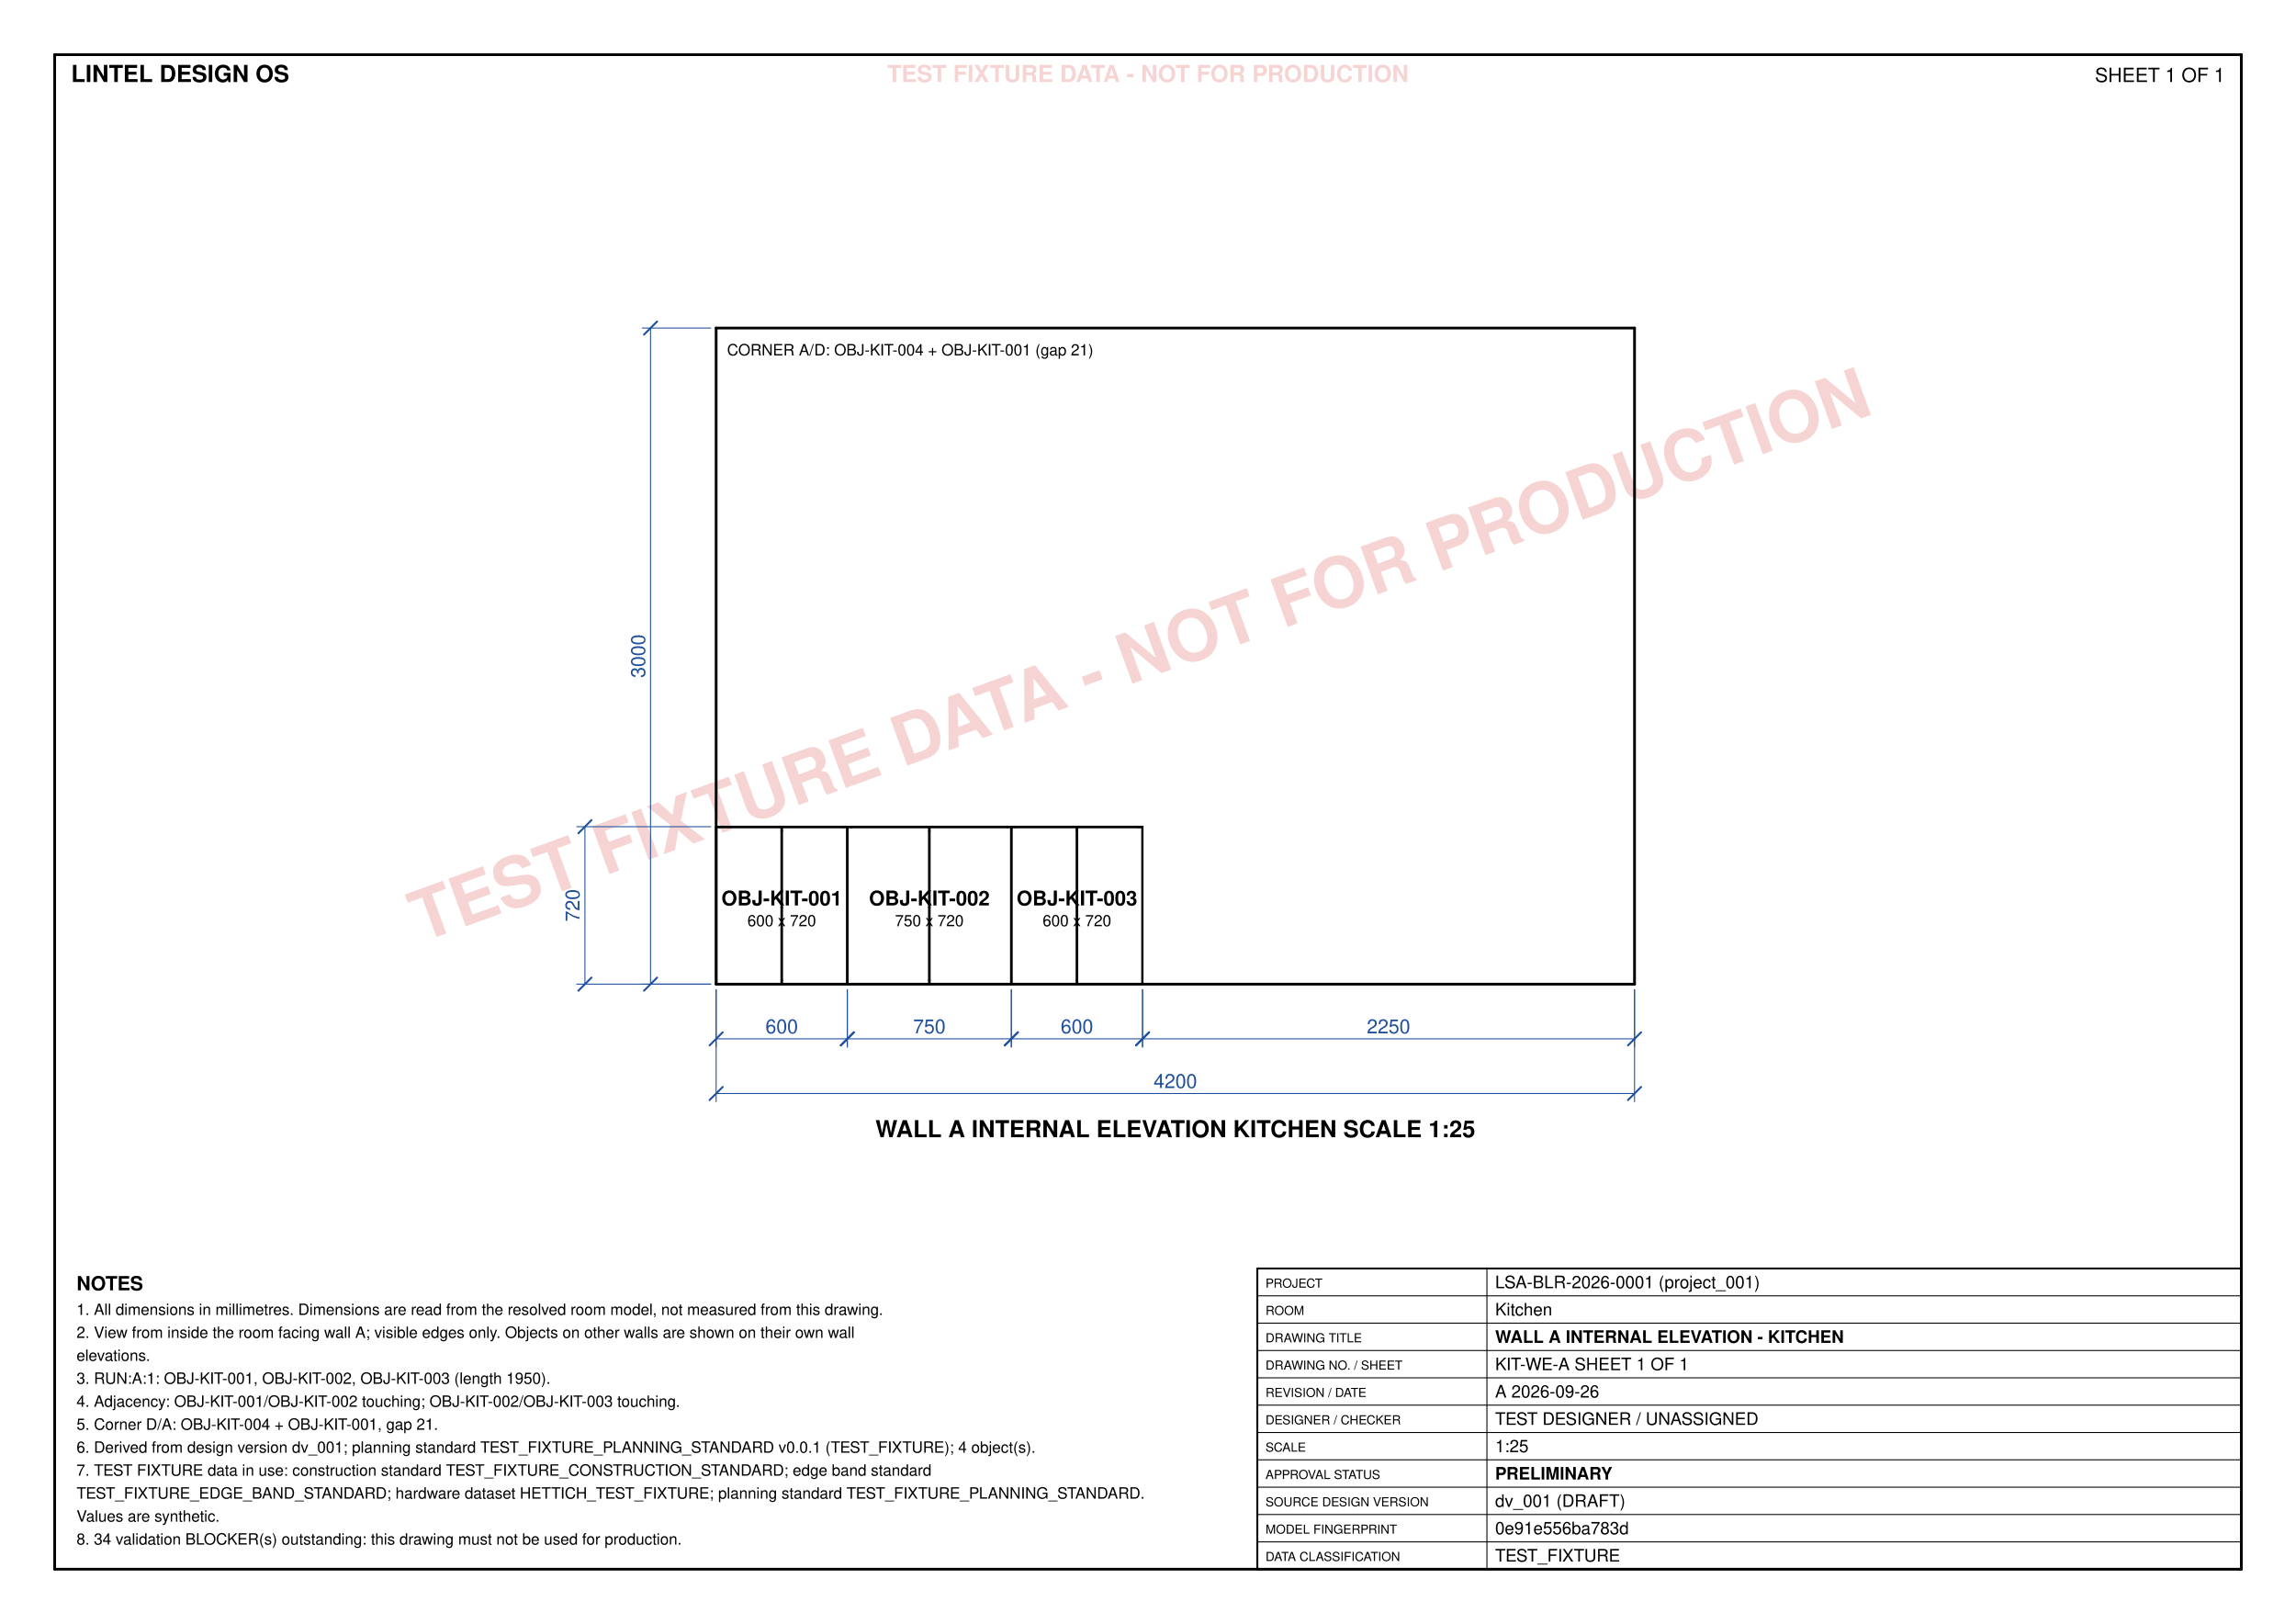
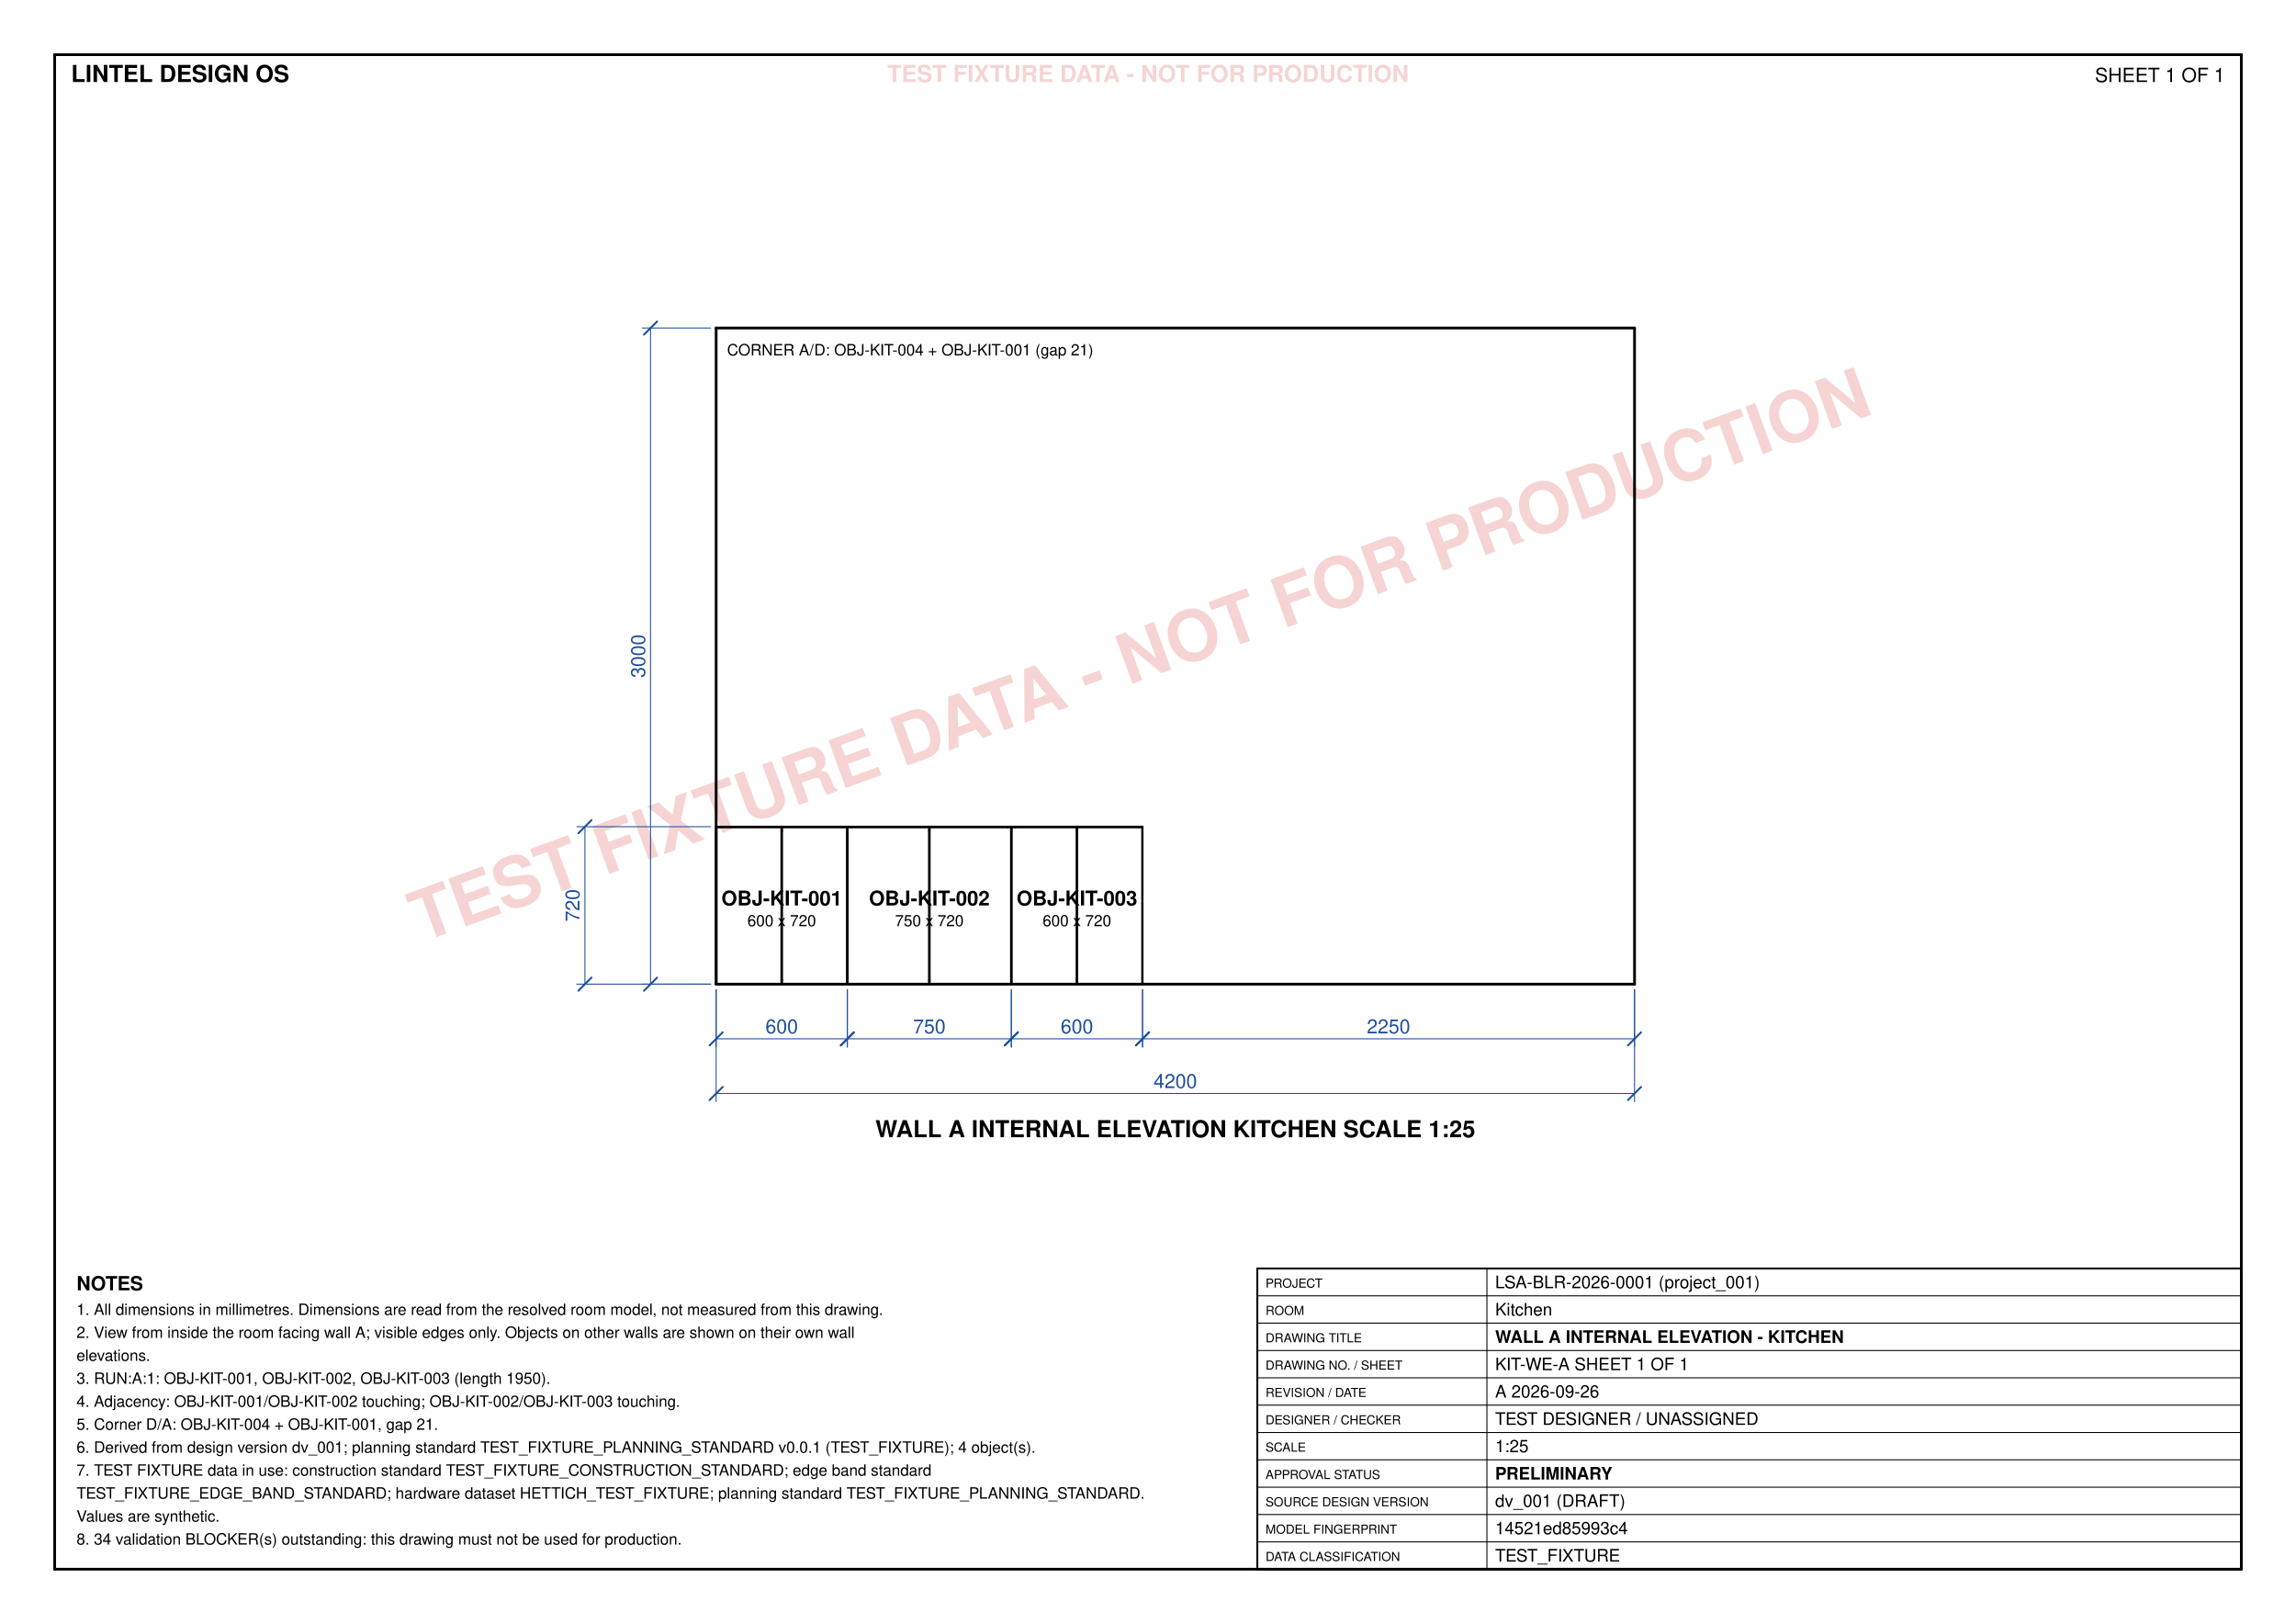
- <svg xmlns="http://www.w3.org/2000/svg" width="420mm" height="297mm" viewBox="0 0 420 297" data-drawing-id="DRW:dv_001:room_001:WALL_INTERNAL_ELEVATION:A:KIT-WE-A:RA" data-drawing-type="WALL_INTERNAL_ELEVATION" data-status="PRELIMINARY" data-design-version="dv_001" data-model-fingerprint="0e91e556ba783d" data-classification="TEST_FIXTURE" data-content-hash="1680a04062caa3" data-sheet="1/1" data-room-id="room_001" data-objects="obj_001,obj_002,obj_003">
+ <svg xmlns="http://www.w3.org/2000/svg" width="420mm" height="297mm" viewBox="0 0 420 297" data-drawing-id="DRW:dv_001:room_001:WALL_INTERNAL_ELEVATION:A:KIT-WE-A:RA" data-drawing-type="WALL_INTERNAL_ELEVATION" data-status="PRELIMINARY" data-design-version="dv_001" data-model-fingerprint="14521ed85993c4" data-classification="TEST_FIXTURE" data-content-hash="1a3d0a7e150a16" data-sheet="1/1" data-room-id="room_001" data-objects="obj_001,obj_002,obj_003">
  <rect x="0" y="0" width="420" height="297" fill="#ffffff" />
  <g id="WATERMARK" fill="#d9534f" stroke="#d9534f" opacity="0.25" font-family="Helvetica, Arial, sans-serif" stroke-linecap="round">
    <text stroke="none" x="210" y="124" font-size="12.714" text-anchor="middle" font-weight="bold" transform="rotate(-20 210 124)">TEST FIXTURE DATA - NOT FOR PRODUCTION</text>
    <text stroke="none" x="210" y="15" font-size="4.286" text-anchor="middle" font-weight="bold">TEST FIXTURE DATA - NOT FOR PRODUCTION</text>
  </g>
  <g id="BORDER" fill="#000000" stroke="#000000" font-family="Helvetica, Arial, sans-serif" stroke-linecap="round">
    <line fill="none" x1="10" y1="10" x2="410" y2="10" stroke-width="0.5" />
    <line fill="none" x1="410" y1="10" x2="410" y2="287" stroke-width="0.5" />
    <line fill="none" x1="410" y1="287" x2="10" y2="287" stroke-width="0.5" />
    <line fill="none" x1="10" y1="287" x2="10" y2="10" stroke-width="0.5" />
    <text stroke="none" x="13" y="15" font-size="4.286" text-anchor="start" font-weight="bold">LINTEL DESIGN OS</text>
    <text stroke="none" x="407" y="15" font-size="3.571" text-anchor="end">SHEET 1 OF 1</text>
  </g>
  <g id="VISIBLE" fill="#000000" stroke="#000000" font-family="Helvetica, Arial, sans-serif" stroke-linecap="round">
    <line fill="none" x1="131" y1="180" x2="299" y2="180" stroke-width="0.5" />
    <line fill="none" x1="131" y1="60" x2="299" y2="60" stroke-width="0.5" />
    <line fill="none" x1="131" y1="180" x2="131" y2="60" stroke-width="0.5" />
    <line fill="none" x1="299" y1="180" x2="299" y2="60" stroke-width="0.5" />
    <line fill="none" x1="131" y1="180" x2="209" y2="180" stroke-width="0.35" />
    <line fill="none" x1="142.94" y1="179.28" x2="143.06" y2="179.28" stroke-width="0.35" />
    <line fill="none" x1="169.94" y1="179.28" x2="170.06" y2="179.28" stroke-width="0.35" />
    <line fill="none" x1="196.94" y1="179.28" x2="197.06" y2="179.28" stroke-width="0.35" />
    <line fill="none" x1="142.94" y1="165.96" x2="143.06" y2="165.96" stroke-width="0.35" />
    <line fill="none" x1="169.94" y1="165.96" x2="170.06" y2="165.96" stroke-width="0.35" />
    <line fill="none" x1="196.94" y1="165.96" x2="197.06" y2="165.96" stroke-width="0.35" />
    <line fill="none" x1="142.94" y1="165.24" x2="143.06" y2="165.24" stroke-width="0.35" />
    <line fill="none" x1="169.94" y1="165.24" x2="170.06" y2="165.24" stroke-width="0.35" />
    <line fill="none" x1="196.94" y1="165.24" x2="197.06" y2="165.24" stroke-width="0.35" />
    <line fill="none" x1="142.94" y1="151.92" x2="143.06" y2="151.92" stroke-width="0.35" />
    <line fill="none" x1="169.94" y1="151.92" x2="170.06" y2="151.92" stroke-width="0.35" />
    <line fill="none" x1="196.94" y1="151.92" x2="197.06" y2="151.92" stroke-width="0.35" />
    <line fill="none" x1="131.06" y1="151.32" x2="142.94" y2="151.32" stroke-width="0.35" />
    <line fill="none" x1="143.06" y1="151.32" x2="154.94" y2="151.32" stroke-width="0.35" />
    <line fill="none" x1="155.06" y1="151.32" x2="169.94" y2="151.32" stroke-width="0.35" />
    <line fill="none" x1="170.06" y1="151.32" x2="184.94" y2="151.32" stroke-width="0.35" />
    <line fill="none" x1="185.06" y1="151.32" x2="196.94" y2="151.32" stroke-width="0.35" />
    <line fill="none" x1="197.06" y1="151.32" x2="208.94" y2="151.32" stroke-width="0.35" />
    <line fill="none" x1="131" y1="151.2" x2="209" y2="151.2" stroke-width="0.35" />
    <line fill="none" x1="131" y1="180" x2="131" y2="151.2" stroke-width="0.35" />
    <line fill="none" x1="131.06" y1="180" x2="131.06" y2="151.32" stroke-width="0.35" />
    <line fill="none" x1="131.72" y1="151.32" x2="131.72" y2="151.2" stroke-width="0.35" />
    <line fill="none" x1="142.94" y1="180" x2="142.94" y2="151.32" stroke-width="0.35" />
    <line fill="none" x1="143.06" y1="180" x2="143.06" y2="151.32" stroke-width="0.35" />
    <line fill="none" x1="154.28" y1="151.32" x2="154.28" y2="151.2" stroke-width="0.35" />
    <line fill="none" x1="154.94" y1="180" x2="154.94" y2="151.32" stroke-width="0.35" />
    <line fill="none" x1="155" y1="180" x2="155" y2="151.2" stroke-width="0.35" />
    <line fill="none" x1="155.06" y1="180" x2="155.06" y2="151.32" stroke-width="0.35" />
    <line fill="none" x1="155.72" y1="151.32" x2="155.72" y2="151.2" stroke-width="0.35" />
    <line fill="none" x1="169.94" y1="180" x2="169.94" y2="151.32" stroke-width="0.35" />
    <line fill="none" x1="170.06" y1="180" x2="170.06" y2="151.32" stroke-width="0.35" />
    <line fill="none" x1="184.28" y1="151.32" x2="184.28" y2="151.2" stroke-width="0.35" />
    <line fill="none" x1="184.94" y1="180" x2="184.94" y2="151.32" stroke-width="0.35" />
    <line fill="none" x1="185" y1="180" x2="185" y2="151.2" stroke-width="0.35" />
    <line fill="none" x1="185.06" y1="180" x2="185.06" y2="151.32" stroke-width="0.35" />
    <line fill="none" x1="185.72" y1="151.32" x2="185.72" y2="151.2" stroke-width="0.35" />
    <line fill="none" x1="196.94" y1="180" x2="196.94" y2="151.32" stroke-width="0.35" />
    <line fill="none" x1="197.06" y1="180" x2="197.06" y2="151.32" stroke-width="0.35" />
    <line fill="none" x1="208.28" y1="151.32" x2="208.28" y2="151.2" stroke-width="0.35" />
    <line fill="none" x1="208.94" y1="180" x2="208.94" y2="151.32" stroke-width="0.35" />
    <line fill="none" x1="209" y1="180" x2="209" y2="151.2" stroke-width="0.35" />
  </g>
  <g id="DIMENSION" fill="#1f4e9c" stroke="#1f4e9c" font-family="Helvetica, Arial, sans-serif" stroke-linecap="round">
    <line fill="none" x1="131" y1="181" x2="131" y2="191.5" stroke-width="0.18" />
    <line fill="none" x1="129.8" y1="191.2" x2="132.2" y2="188.8" stroke-width="0.35" />
    <line fill="none" x1="155" y1="181" x2="155" y2="191.5" stroke-width="0.18" />
    <line fill="none" x1="153.8" y1="191.2" x2="156.2" y2="188.8" stroke-width="0.35" />
    <line fill="none" x1="131" y1="190" x2="155" y2="190" stroke-width="0.18" />
    <text stroke="none" x="143" y="189" font-size="3.571" text-anchor="middle">600</text>
    <line fill="none" x1="155" y1="181" x2="155" y2="191.5" stroke-width="0.18" />
    <line fill="none" x1="153.8" y1="191.2" x2="156.2" y2="188.8" stroke-width="0.35" />
    <line fill="none" x1="185" y1="181" x2="185" y2="191.5" stroke-width="0.18" />
    <line fill="none" x1="183.8" y1="191.2" x2="186.2" y2="188.8" stroke-width="0.35" />
    <line fill="none" x1="155" y1="190" x2="185" y2="190" stroke-width="0.18" />
    <text stroke="none" x="170" y="189" font-size="3.571" text-anchor="middle">750</text>
    <line fill="none" x1="185" y1="181" x2="185" y2="191.5" stroke-width="0.18" />
    <line fill="none" x1="183.8" y1="191.2" x2="186.2" y2="188.8" stroke-width="0.35" />
    <line fill="none" x1="209" y1="181" x2="209" y2="191.5" stroke-width="0.18" />
    <line fill="none" x1="207.8" y1="191.2" x2="210.2" y2="188.8" stroke-width="0.35" />
    <line fill="none" x1="185" y1="190" x2="209" y2="190" stroke-width="0.18" />
    <text stroke="none" x="197" y="189" font-size="3.571" text-anchor="middle">600</text>
    <line fill="none" x1="209" y1="181" x2="209" y2="191.5" stroke-width="0.18" />
    <line fill="none" x1="207.8" y1="191.2" x2="210.2" y2="188.8" stroke-width="0.35" />
    <line fill="none" x1="299" y1="181" x2="299" y2="191.5" stroke-width="0.18" />
    <line fill="none" x1="297.8" y1="191.2" x2="300.2" y2="188.8" stroke-width="0.35" />
    <line fill="none" x1="209" y1="190" x2="299" y2="190" stroke-width="0.18" />
    <text stroke="none" x="254" y="189" font-size="3.571" text-anchor="middle">2250</text>
    <line fill="none" x1="131" y1="181" x2="131" y2="201.5" stroke-width="0.18" />
    <line fill="none" x1="129.8" y1="201.2" x2="132.2" y2="198.8" stroke-width="0.35" />
    <line fill="none" x1="299" y1="181" x2="299" y2="201.5" stroke-width="0.18" />
    <line fill="none" x1="297.8" y1="201.2" x2="300.2" y2="198.8" stroke-width="0.35" />
    <line fill="none" x1="131" y1="200" x2="299" y2="200" stroke-width="0.18" />
    <text stroke="none" x="215" y="199" font-size="3.571" text-anchor="middle">4200</text>
    <line fill="none" x1="130" y1="180" x2="117.5" y2="180" stroke-width="0.18" />
    <line fill="none" x1="117.8" y1="181.2" x2="120.2" y2="178.8" stroke-width="0.35" />
    <line fill="none" x1="130" y1="60" x2="117.5" y2="60" stroke-width="0.18" />
    <line fill="none" x1="117.8" y1="61.2" x2="120.2" y2="58.8" stroke-width="0.35" />
    <line fill="none" x1="119" y1="180" x2="119" y2="60" stroke-width="0.18" />
    <text stroke="none" x="118" y="120" font-size="3.571" text-anchor="middle" transform="rotate(-90 118 120)">3000</text>
    <line fill="none" x1="130" y1="180" x2="105.5" y2="180" stroke-width="0.18" />
    <line fill="none" x1="105.8" y1="181.2" x2="108.2" y2="178.8" stroke-width="0.35" />
    <line fill="none" x1="130" y1="151.2" x2="105.5" y2="151.2" stroke-width="0.18" />
    <line fill="none" x1="105.8" y1="152.4" x2="108.2" y2="150" stroke-width="0.35" />
    <line fill="none" x1="107" y1="180" x2="107" y2="151.2" stroke-width="0.18" />
    <text stroke="none" x="106" y="165.6" font-size="3.571" text-anchor="middle" transform="rotate(-90 106 165.6)">720</text>
  </g>
  <g id="ANNOTATION" fill="#000000" stroke="#000000" font-family="Helvetica, Arial, sans-serif" stroke-linecap="round">
    <text stroke="none" x="143" y="165.6" font-size="3.714" text-anchor="middle" font-weight="bold">OBJ-KIT-001</text>
    <text stroke="none" x="143" y="169.4" font-size="2.857" text-anchor="middle">600 x 720</text>
    <text stroke="none" x="170" y="165.6" font-size="3.714" text-anchor="middle" font-weight="bold">OBJ-KIT-002</text>
    <text stroke="none" x="170" y="169.4" font-size="2.857" text-anchor="middle">750 x 720</text>
    <text stroke="none" x="197" y="165.6" font-size="3.714" text-anchor="middle" font-weight="bold">OBJ-KIT-003</text>
    <text stroke="none" x="197" y="169.4" font-size="2.857" text-anchor="middle">600 x 720</text>
    <text stroke="none" x="133" y="65" font-size="2.857" text-anchor="start">CORNER A/D: OBJ-KIT-004 + OBJ-KIT-001 (gap 21)</text>
    <text stroke="none" x="215" y="208" font-size="4.286" text-anchor="middle" font-weight="bold">WALL A INTERNAL ELEVATION  KITCHEN  SCALE 1:25</text>
    <text stroke="none" x="14" y="236" font-size="3.571" text-anchor="start" font-weight="bold">NOTES</text>
    <text stroke="none" x="14" y="240.5" font-size="2.857" text-anchor="start">1. All dimensions in millimetres. Dimensions are read from the resolved room model, not measured from this drawing.</text>
    <text stroke="none" x="14" y="244.7" font-size="2.857" text-anchor="start">2. View from inside the room facing wall A; visible edges only. Objects on other walls are shown on their own wall</text>
    <text stroke="none" x="14" y="248.9" font-size="2.857" text-anchor="start">   elevations.</text>
    <text stroke="none" x="14" y="253.1" font-size="2.857" text-anchor="start">3. RUN:A:1: OBJ-KIT-001, OBJ-KIT-002, OBJ-KIT-003 (length 1950).</text>
    <text stroke="none" x="14" y="257.3" font-size="2.857" text-anchor="start">4. Adjacency: OBJ-KIT-001/OBJ-KIT-002 touching; OBJ-KIT-002/OBJ-KIT-003 touching.</text>
    <text stroke="none" x="14" y="261.5" font-size="2.857" text-anchor="start">5. Corner D/A: OBJ-KIT-004 + OBJ-KIT-001, gap 21.</text>
    <text stroke="none" x="14" y="265.7" font-size="2.857" text-anchor="start">6. Derived from design version dv_001; planning standard TEST_FIXTURE_PLANNING_STANDARD v0.0.1 (TEST_FIXTURE); 4 object(s).</text>
    <text stroke="none" x="14" y="269.9" font-size="2.857" text-anchor="start">7. TEST FIXTURE data in use: construction standard TEST_FIXTURE_CONSTRUCTION_STANDARD; edge band standard</text>
    <text stroke="none" x="14" y="274.1" font-size="2.857" text-anchor="start">   TEST_FIXTURE_EDGE_BAND_STANDARD; hardware dataset HETTICH_TEST_FIXTURE; planning standard TEST_FIXTURE_PLANNING_STANDARD.</text>
    <text stroke="none" x="14" y="278.3" font-size="2.857" text-anchor="start">   Values are synthetic.</text>
    <text stroke="none" x="14" y="282.5" font-size="2.857" text-anchor="start">8. 34 validation BLOCKER(s) outstanding: this drawing must not be used for production.</text>
  </g>
  <g id="TITLE_BLOCK" fill="#000000" stroke="#000000" font-family="Helvetica, Arial, sans-serif" stroke-linecap="round">
    <line fill="none" x1="230" y1="232" x2="410" y2="232" stroke-width="0.35" />
    <line fill="none" x1="410" y1="232" x2="410" y2="287" stroke-width="0.35" />
    <line fill="none" x1="410" y1="287" x2="230" y2="287" stroke-width="0.35" />
    <line fill="none" x1="230" y1="287" x2="230" y2="232" stroke-width="0.35" />
    <line fill="none" x1="272" y1="232" x2="272" y2="287" stroke-width="0.18" />
    <text stroke="none" x="231.5" y="235.5" font-size="2.286" text-anchor="start">PROJECT</text>
    <text stroke="none" x="273.5" y="235.6" font-size="3.143" text-anchor="start">LSA-BLR-2026-0001 (project_001)</text>
    <line fill="none" x1="230" y1="237" x2="410" y2="237" stroke-width="0.18" />
    <text stroke="none" x="231.5" y="240.5" font-size="2.286" text-anchor="start">ROOM</text>
    <text stroke="none" x="273.5" y="240.6" font-size="3.143" text-anchor="start">Kitchen</text>
    <line fill="none" x1="230" y1="242" x2="410" y2="242" stroke-width="0.18" />
    <text stroke="none" x="231.5" y="245.5" font-size="2.286" text-anchor="start">DRAWING TITLE</text>
    <text stroke="none" x="273.5" y="245.6" font-size="3.143" text-anchor="start" font-weight="bold">WALL A INTERNAL ELEVATION - KITCHEN</text>
    <line fill="none" x1="230" y1="247" x2="410" y2="247" stroke-width="0.18" />
    <text stroke="none" x="231.5" y="250.5" font-size="2.286" text-anchor="start">DRAWING NO. / SHEET</text>
    <text stroke="none" x="273.5" y="250.6" font-size="3.143" text-anchor="start">KIT-WE-A   SHEET 1 OF 1</text>
    <line fill="none" x1="230" y1="252" x2="410" y2="252" stroke-width="0.18" />
    <text stroke="none" x="231.5" y="255.5" font-size="2.286" text-anchor="start">REVISION / DATE</text>
    <text stroke="none" x="273.5" y="255.6" font-size="3.143" text-anchor="start">A   2026-09-26</text>
    <line fill="none" x1="230" y1="257" x2="410" y2="257" stroke-width="0.18" />
    <text stroke="none" x="231.5" y="260.5" font-size="2.286" text-anchor="start">DESIGNER / CHECKER</text>
    <text stroke="none" x="273.5" y="260.6" font-size="3.143" text-anchor="start">TEST DESIGNER / UNASSIGNED</text>
    <line fill="none" x1="230" y1="262" x2="410" y2="262" stroke-width="0.18" />
    <text stroke="none" x="231.5" y="265.5" font-size="2.286" text-anchor="start">SCALE</text>
    <text stroke="none" x="273.5" y="265.6" font-size="3.143" text-anchor="start">1:25</text>
    <line fill="none" x1="230" y1="267" x2="410" y2="267" stroke-width="0.18" />
    <text stroke="none" x="231.5" y="270.5" font-size="2.286" text-anchor="start">APPROVAL STATUS</text>
    <text stroke="none" x="273.5" y="270.6" font-size="3.143" text-anchor="start" font-weight="bold">PRELIMINARY</text>
    <line fill="none" x1="230" y1="272" x2="410" y2="272" stroke-width="0.18" />
    <text stroke="none" x="231.5" y="275.5" font-size="2.286" text-anchor="start">SOURCE DESIGN VERSION</text>
    <text stroke="none" x="273.5" y="275.6" font-size="3.143" text-anchor="start">dv_001 (DRAFT)</text>
    <line fill="none" x1="230" y1="277" x2="410" y2="277" stroke-width="0.18" />
    <text stroke="none" x="231.5" y="280.5" font-size="2.286" text-anchor="start">MODEL FINGERPRINT</text>
-     <text stroke="none" x="273.5" y="280.6" font-size="3.143" text-anchor="start">0e91e556ba783d</text>
+     <text stroke="none" x="273.5" y="280.6" font-size="3.143" text-anchor="start">14521ed85993c4</text>
    <line fill="none" x1="230" y1="282" x2="410" y2="282" stroke-width="0.18" />
    <text stroke="none" x="231.5" y="285.5" font-size="2.286" text-anchor="start">DATA CLASSIFICATION</text>
    <text stroke="none" x="273.5" y="285.6" font-size="3.143" text-anchor="start">TEST_FIXTURE</text>
  </g>
</svg>
